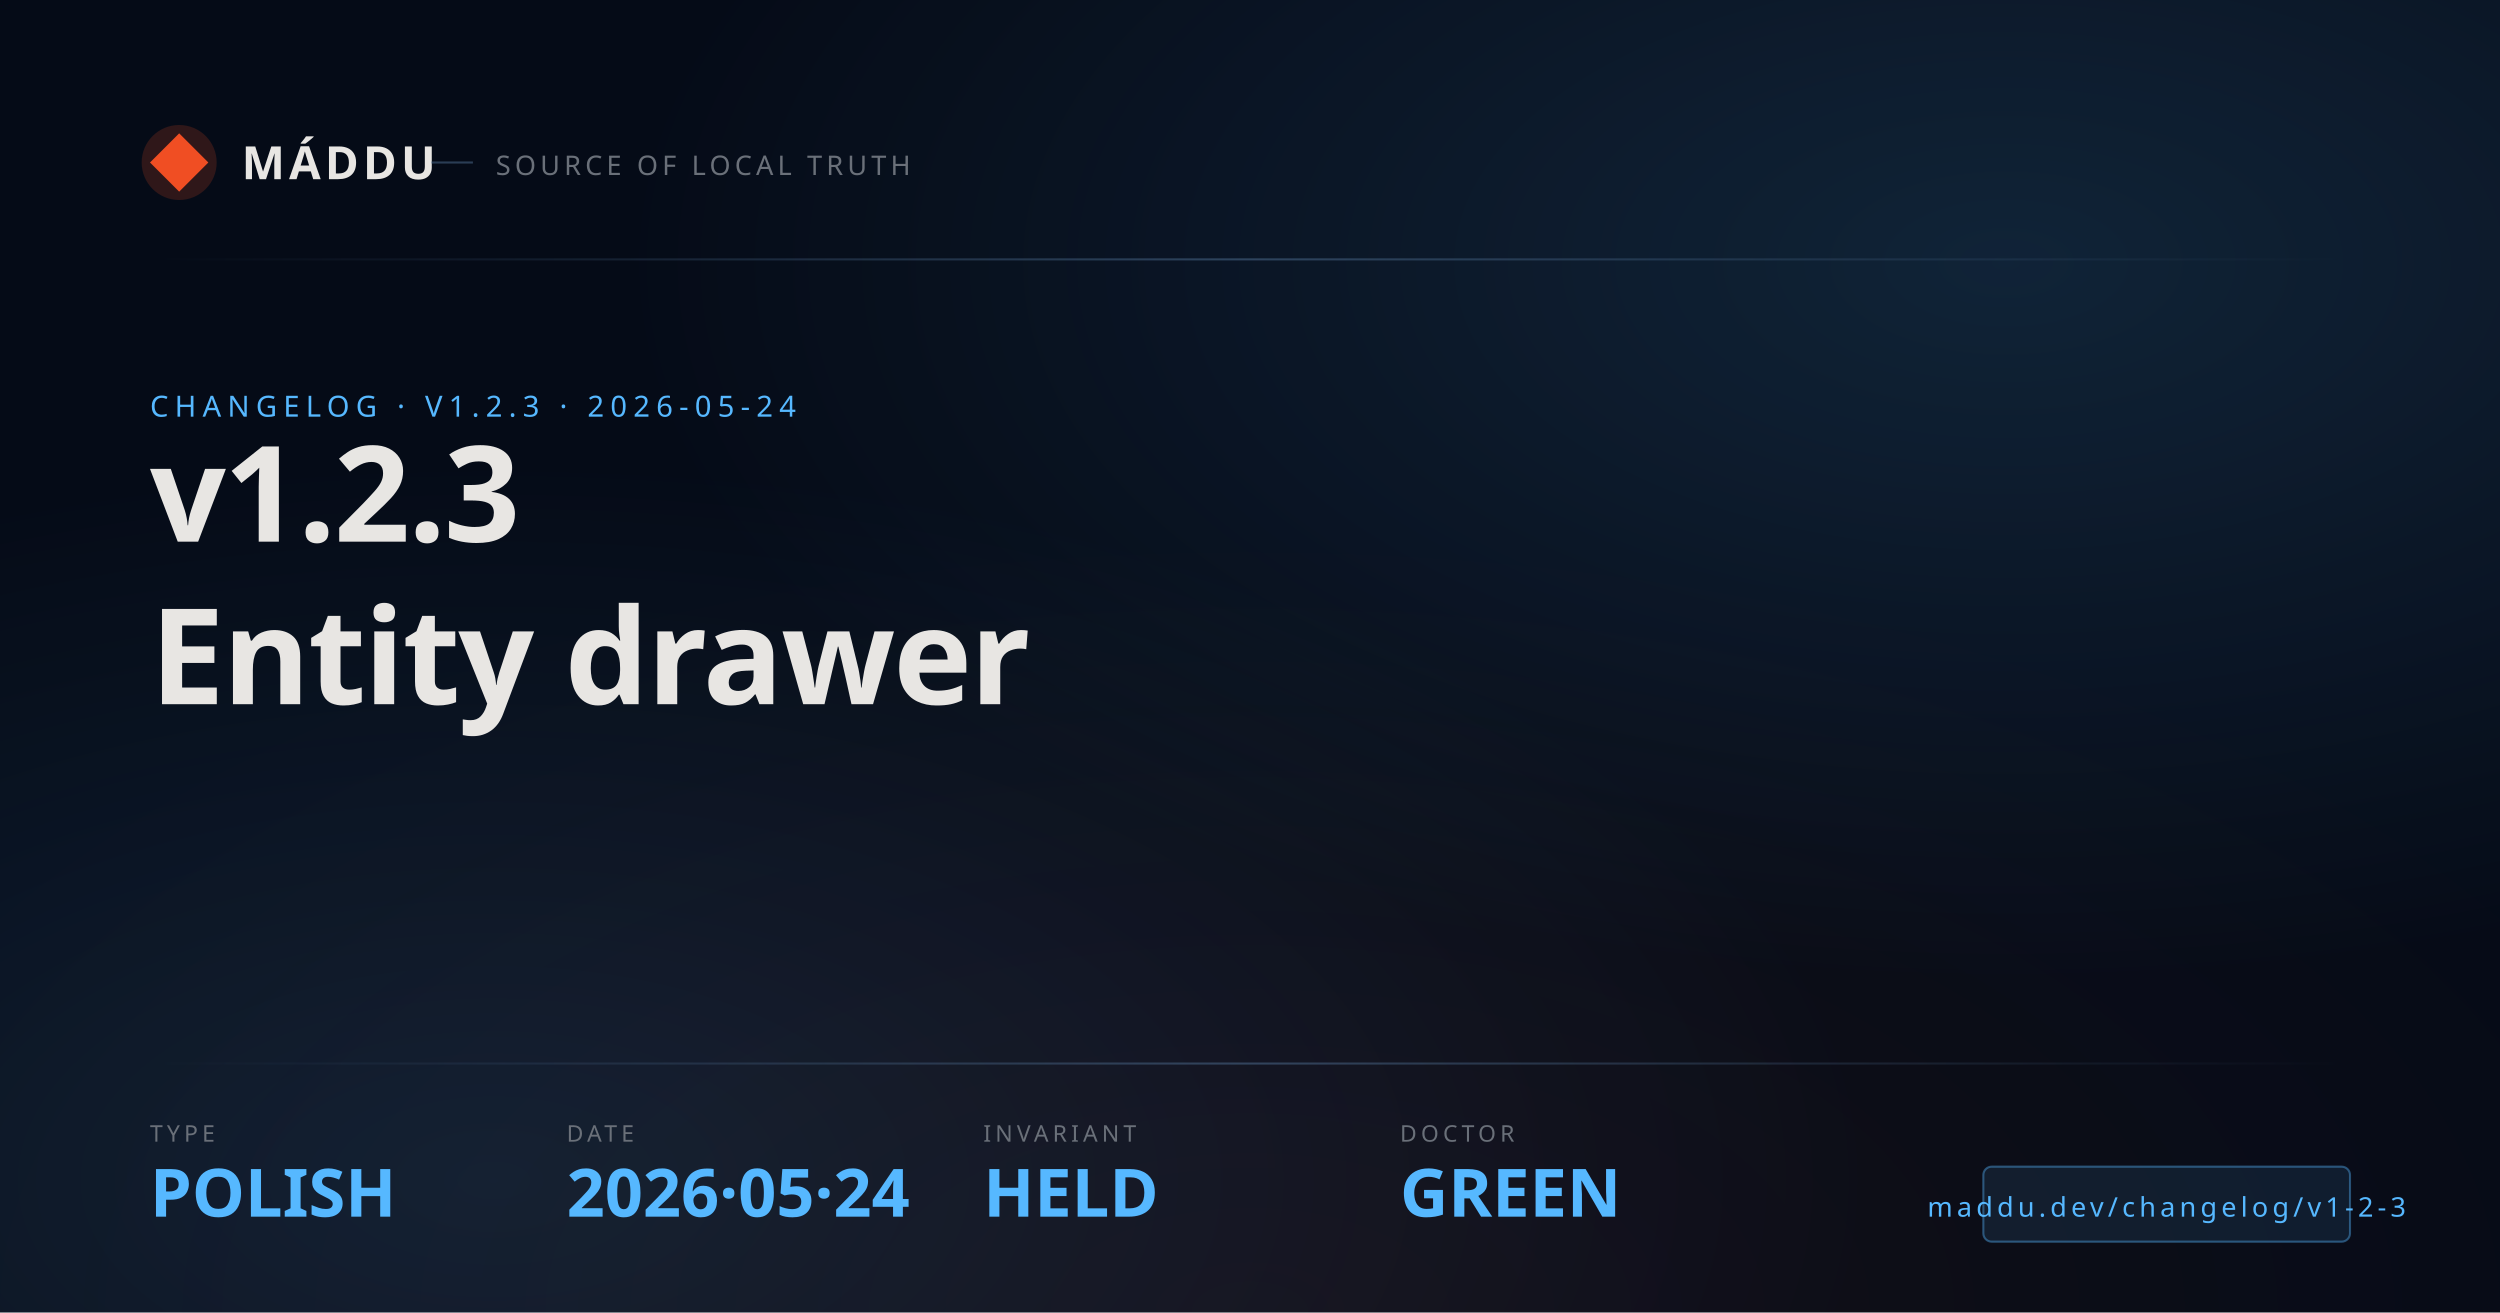
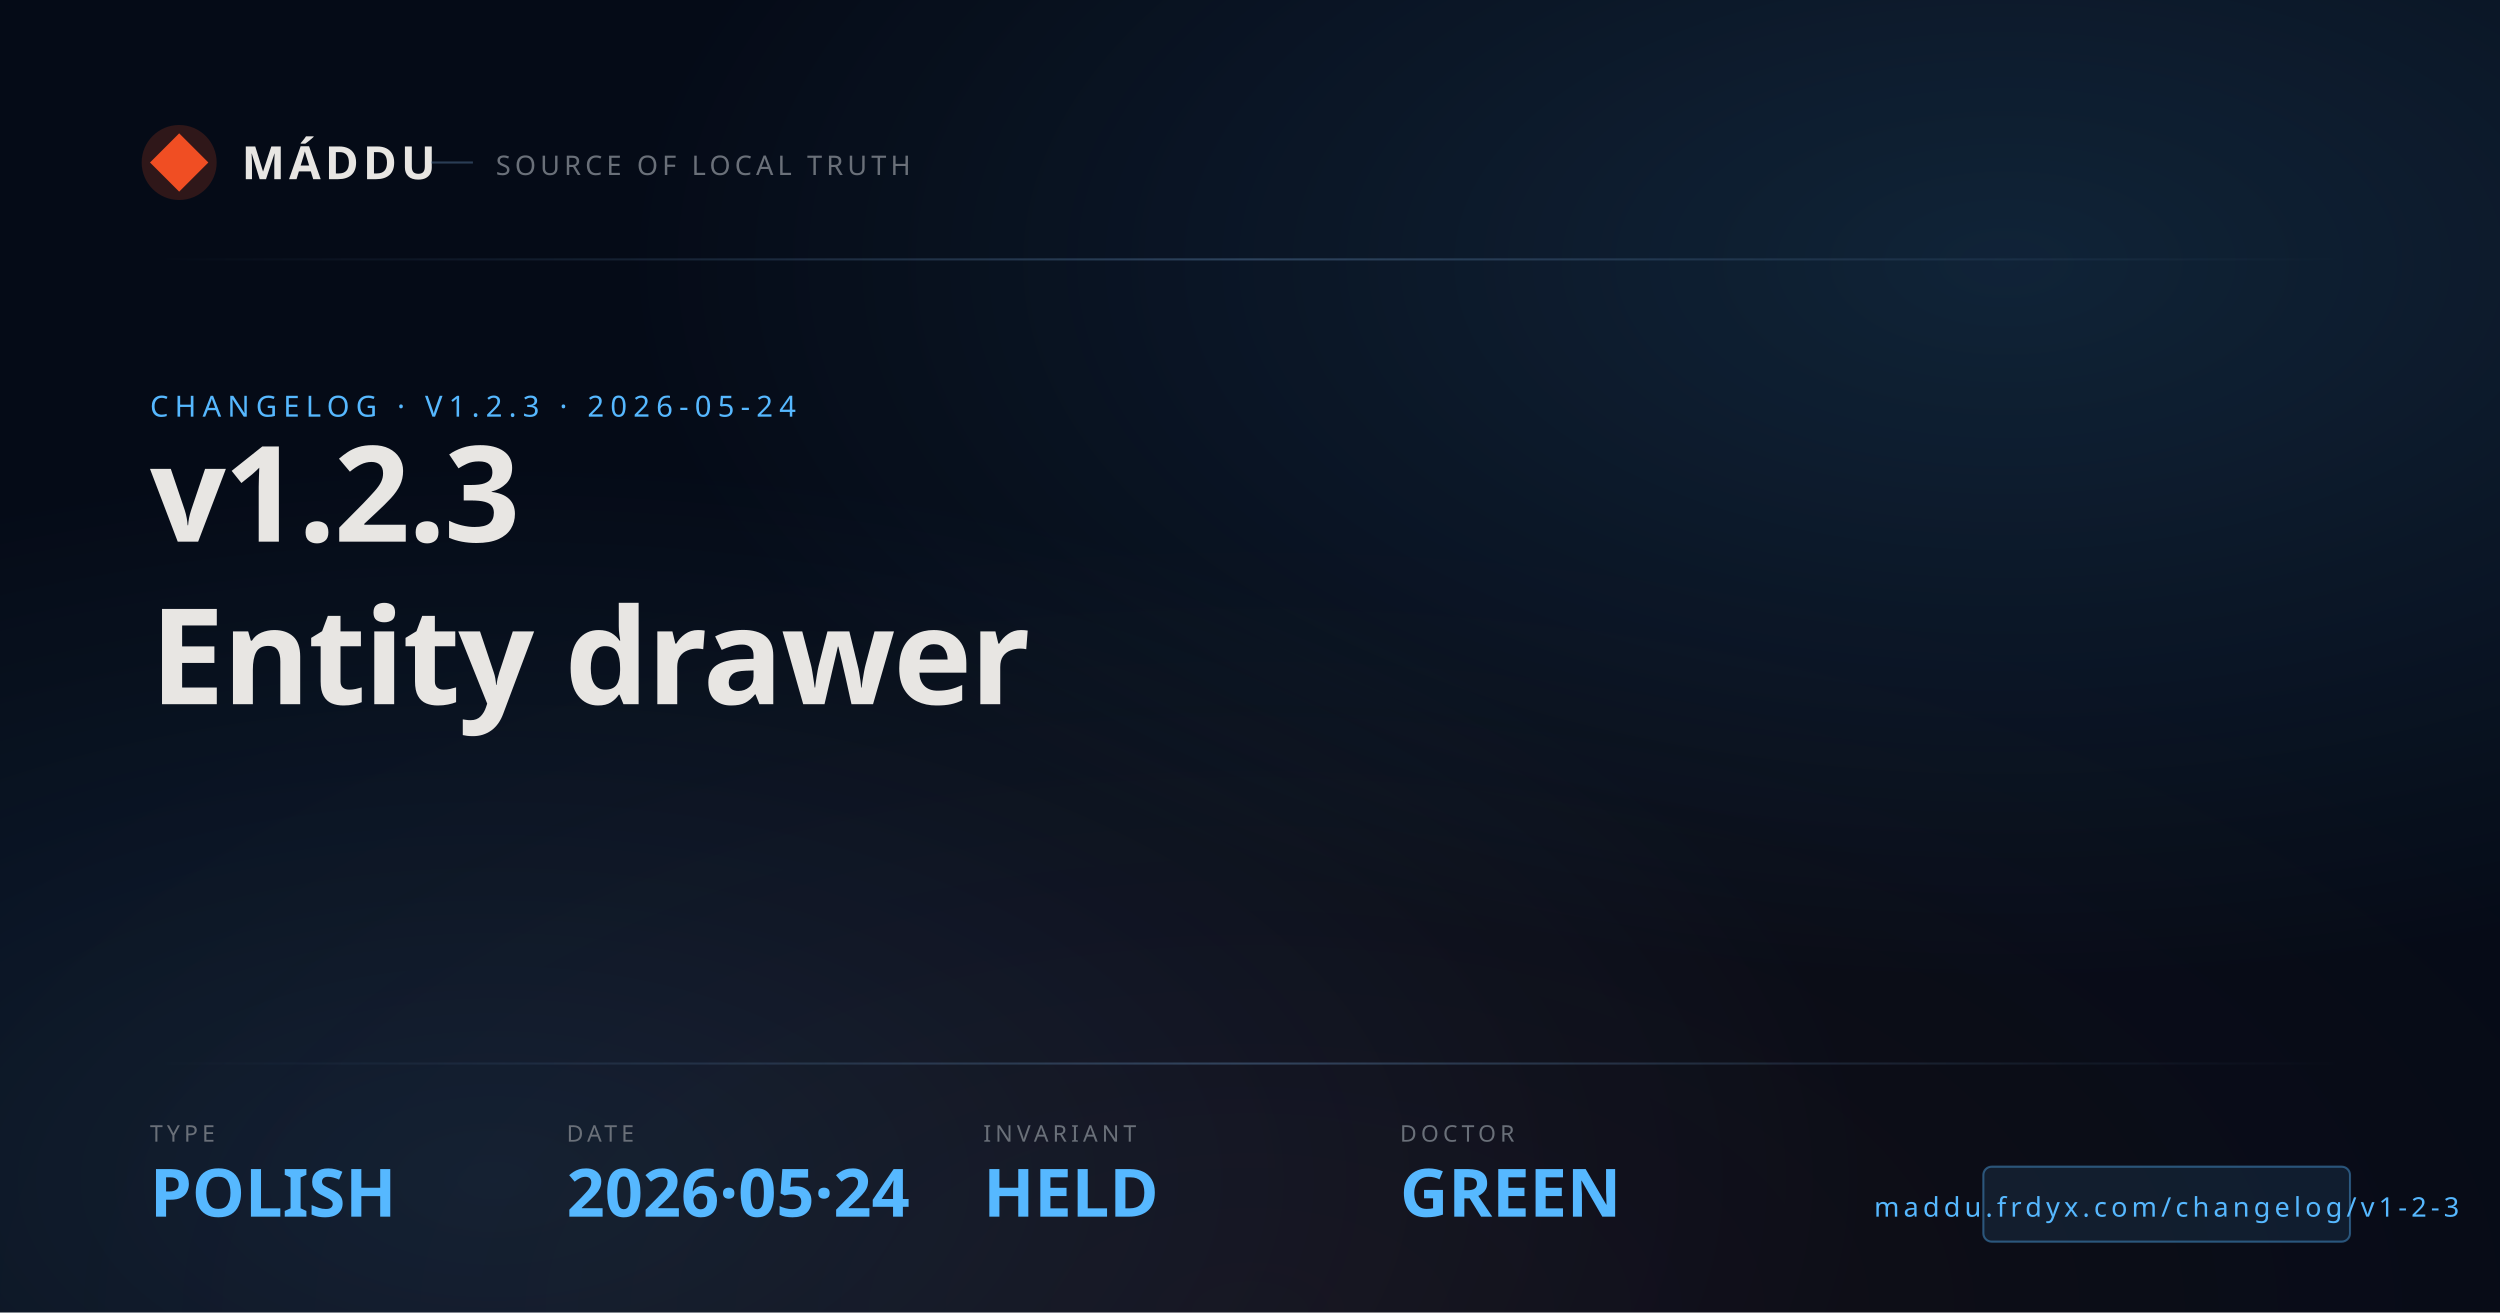
<svg xmlns="http://www.w3.org/2000/svg" width="1200" height="630" viewBox="0 0 1200 630">
  <defs>
    <radialGradient id="bg-accent2" cx="80%" cy="20%" r="55%">
      <stop offset="0%" stop-color="#56B8FF" stop-opacity="0.14" />
      <stop offset="100%" stop-color="#56B8FF" stop-opacity="0" />
    </radialGradient>
    <radialGradient id="bg-tone" cx="20%" cy="90%" r="55%">
      <stop offset="0%" stop-color="#56B8FF" stop-opacity="0.12" />
      <stop offset="100%" stop-color="#56B8FF" stop-opacity="0" />
    </radialGradient>
    <radialGradient id="bg-brand" cx="50%" cy="100%" r="60%">
      <stop offset="0%" stop-color="#F04E23" stop-opacity="0.06" />
      <stop offset="100%" stop-color="#F04E23" stop-opacity="0" />
    </radialGradient>
    <linearGradient id="hairline" x1="0" y1="0" x2="1" y2="0">
      <stop offset="0%" stop-color="#507195" stop-opacity="0" />
      <stop offset="50%" stop-color="#507195" stop-opacity="0.5" />
      <stop offset="100%" stop-color="#507195" stop-opacity="0" />
    </linearGradient>
  </defs>
  <rect width="1200" height="630" fill="#050B17" />
  <rect width="1200" height="630" fill="url(#bg-accent2)" />
  <rect width="1200" height="630" fill="url(#bg-tone)" />
  <rect width="1200" height="630" fill="url(#bg-brand)" />
  <g transform="translate(72, 64)">
    <circle cx="14" cy="14" r="18" fill="#F04E23" fill-opacity="0.18" />
    <path d="M14 0 L28 14 L14 28 L0 14 Z" fill="#F04E23" />
    <text x="44" y="22" fill="#E8E6E3" font-size="22" font-weight="700" font-family="IBM Plex Sans Condensed" letter-spacing="2">MÁDDU</text>
    <line x1="135" y1="14" x2="155" y2="14" stroke="#507195" stroke-opacity="0.5" stroke-width="1" />
    <text x="166" y="20" fill="#6a7079" font-size="13" font-family="IBM Plex Mono" letter-spacing="2">SOURCE OF LOCAL TRUTH</text>
  </g>
  <rect x="72" y="124" width="1056" height="1" fill="url(#hairline)" />
  <text x="72" y="200" fill="#56B8FF" font-size="14" font-family="IBM Plex Mono" font-weight="500" letter-spacing="3">CHANGELOG · V1.2.3 · 2026-05-24</text>
  <text x="72" y="260" fill="#E8E6E3" font-size="64" font-weight="700" font-family="IBM Plex Sans Condensed" letter-spacing="-1">v1.2.3</text>
  <text x="72" y="338" fill="#E8E6E3" font-size="64" font-weight="700" font-family="IBM Plex Sans Condensed" letter-spacing="-1">Entity drawer</text>
  <rect x="72" y="510" width="1056" height="1" fill="url(#hairline)" />
  <g transform="translate(72, 548)">
    <g transform="translate(0, 0)">
      <text x="0" y="0" fill="#6a7079" font-size="11" font-family="IBM Plex Mono" font-weight="400" letter-spacing="2">TYPE</text>
      <text x="0" y="36" fill="#56B8FF" font-size="32" font-weight="700" font-family="IBM Plex Sans Condensed">POLISH</text>
    </g>
    <g transform="translate(200, 0)">
      <text x="0" y="0" fill="#6a7079" font-size="11" font-family="IBM Plex Mono" font-weight="400" letter-spacing="2">DATE</text>
      <text x="0" y="36" fill="#56B8FF" font-size="32" font-weight="700" font-family="IBM Plex Sans Condensed">2026·05·24</text>
    </g>
    <g transform="translate(400, 0)">
      <text x="0" y="0" fill="#6a7079" font-size="11" font-family="IBM Plex Mono" font-weight="400" letter-spacing="2">INVARIANT</text>
      <text x="0" y="36" fill="#56B8FF" font-size="32" font-weight="700" font-family="IBM Plex Sans Condensed">HELD</text>
    </g>
    <g transform="translate(600, 0)">
      <text x="0" y="0" fill="#6a7079" font-size="11" font-family="IBM Plex Mono" font-weight="400" letter-spacing="2">DOCTOR</text>
      <text x="0" y="36" fill="#56B8FF" font-size="32" font-weight="700" font-family="IBM Plex Sans Condensed">GREEN</text>
    </g>
    <g transform="translate(880, 12)">
      <rect x="0" y="0" width="176" height="36" rx="4" fill="#56B8FF" fill-opacity="0.10" stroke="#56B8FF" stroke-opacity="0.4" stroke-width="1" />
-       <text x="88" y="24" fill="#56B8FF" font-size="13" font-family="IBM Plex Mono" font-weight="500" text-anchor="middle" letter-spacing="2">maddu.dev/changelog/v1-2-3</text>
+       <text x="88" y="24" fill="#56B8FF" font-size="13" font-family="IBM Plex Mono" font-weight="500" text-anchor="middle" letter-spacing="2">maddu.frdyx.com/changelog/v1-2-3</text>
    </g>
  </g>
</svg>
